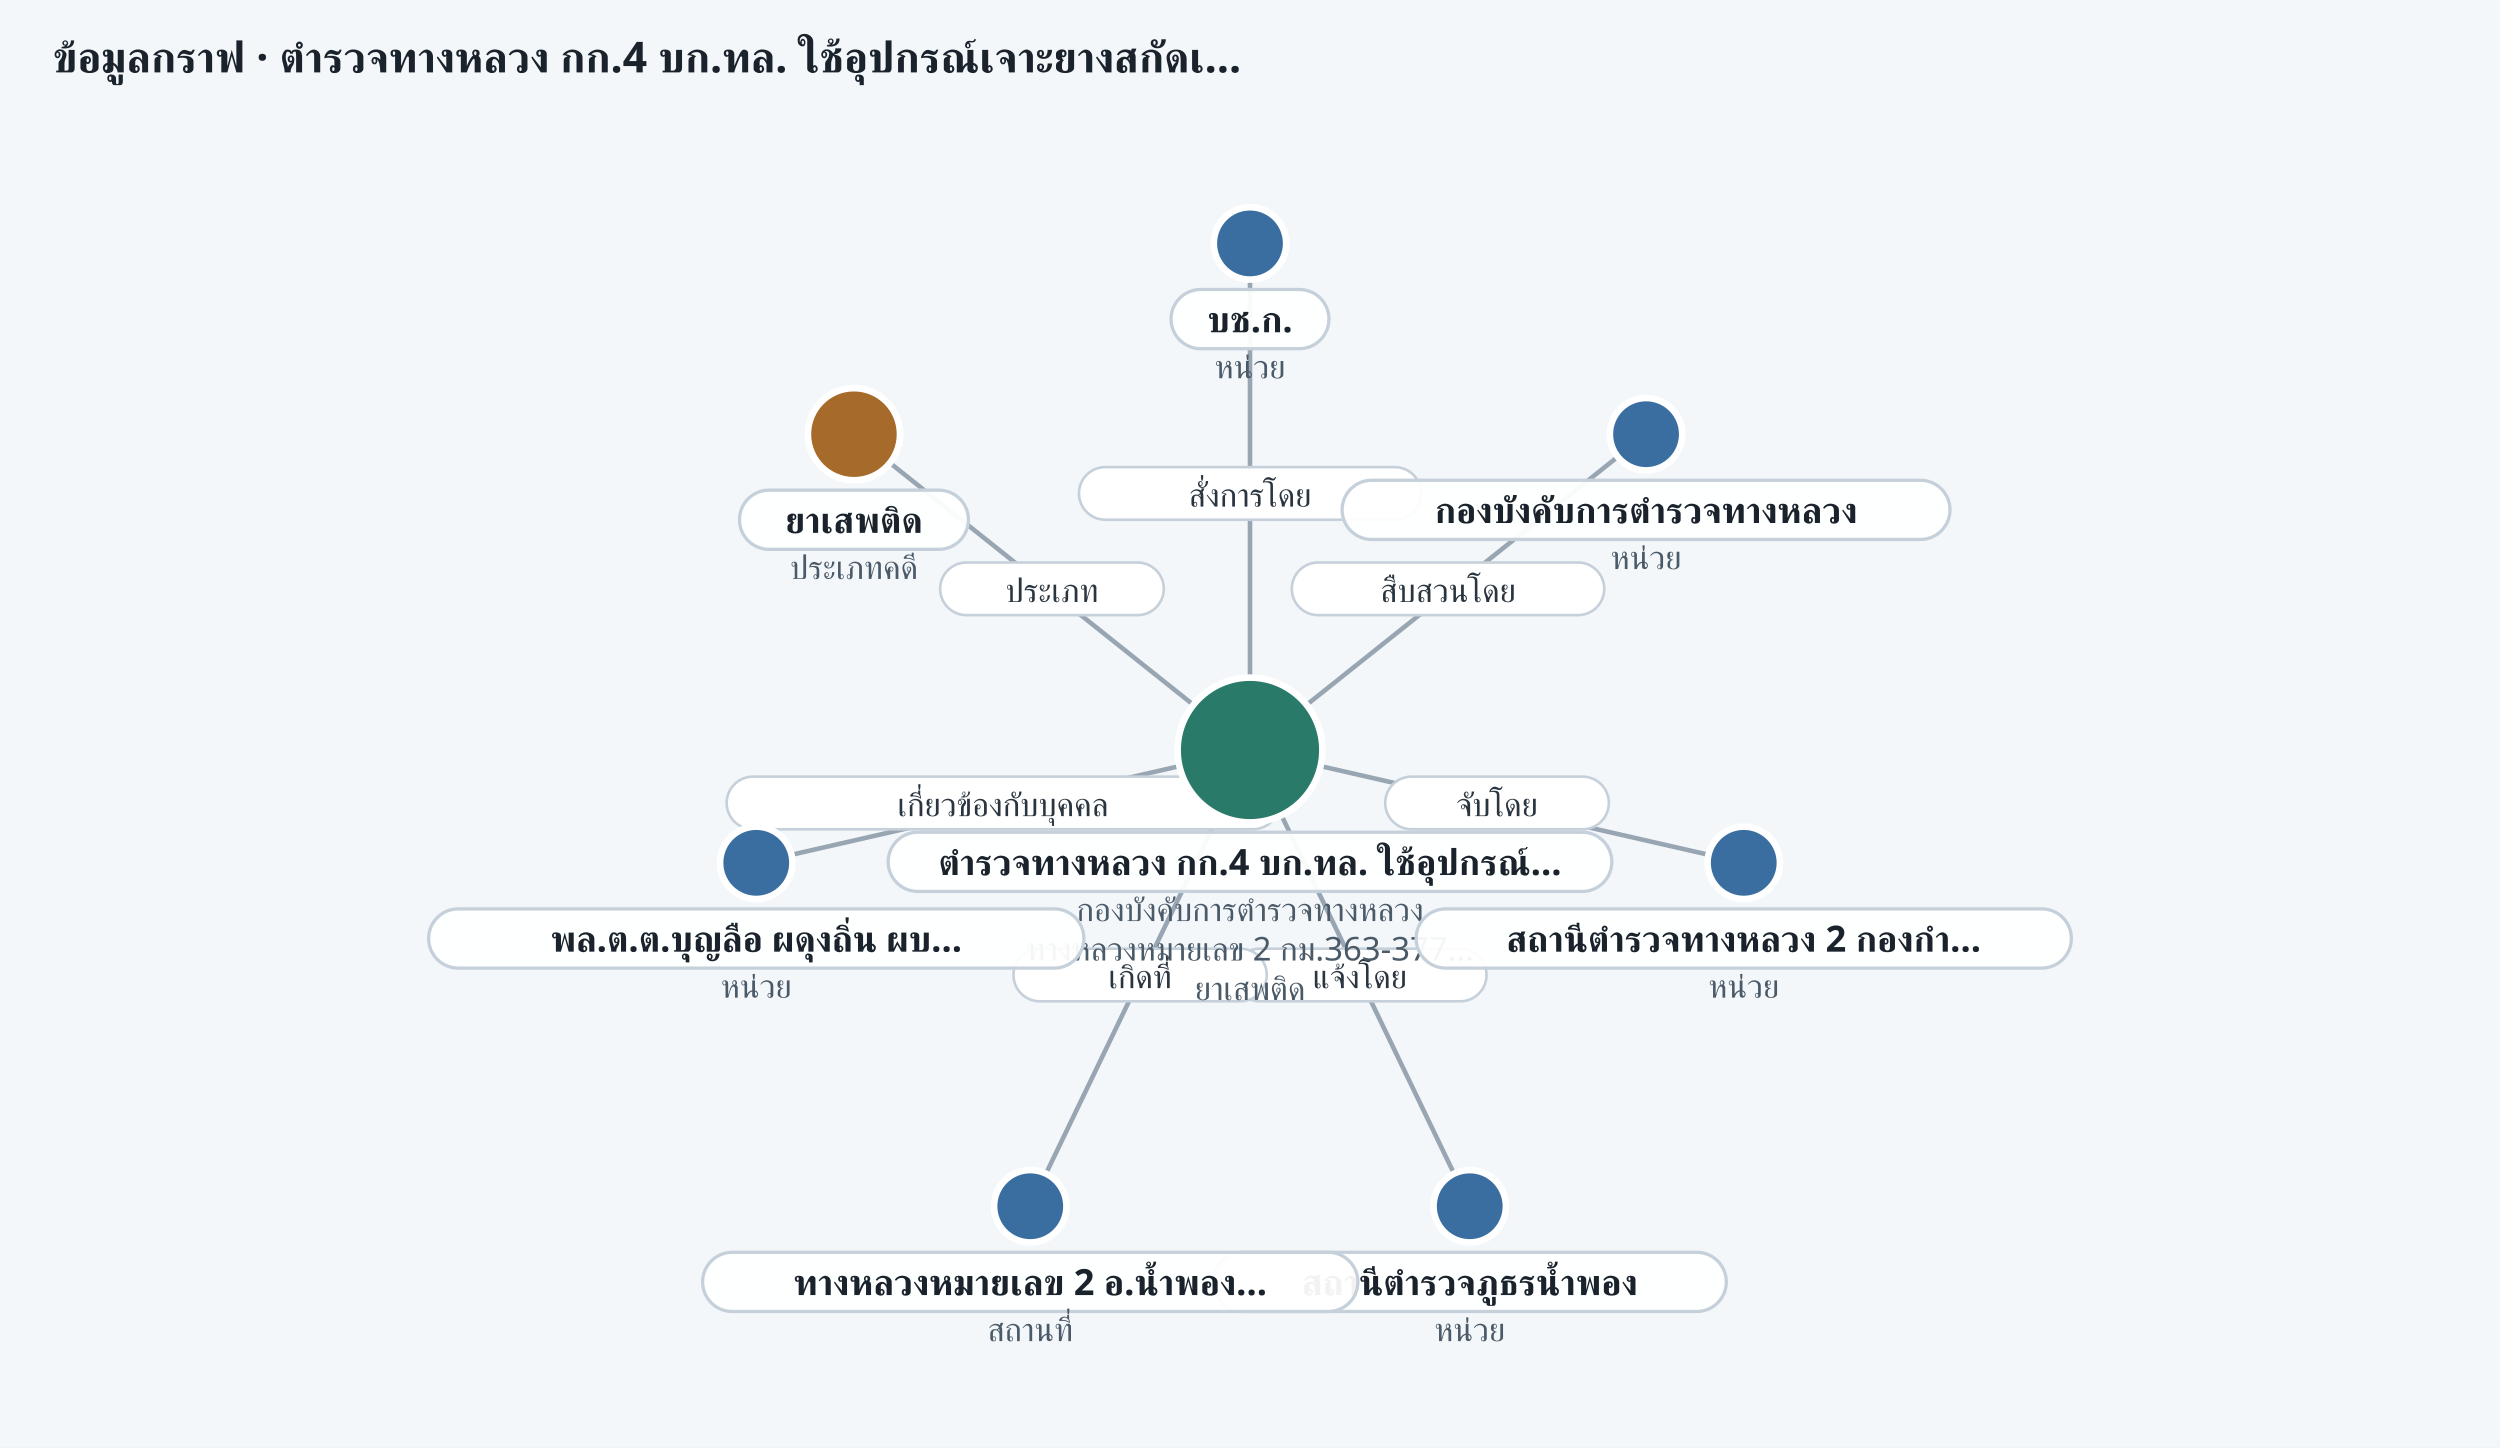
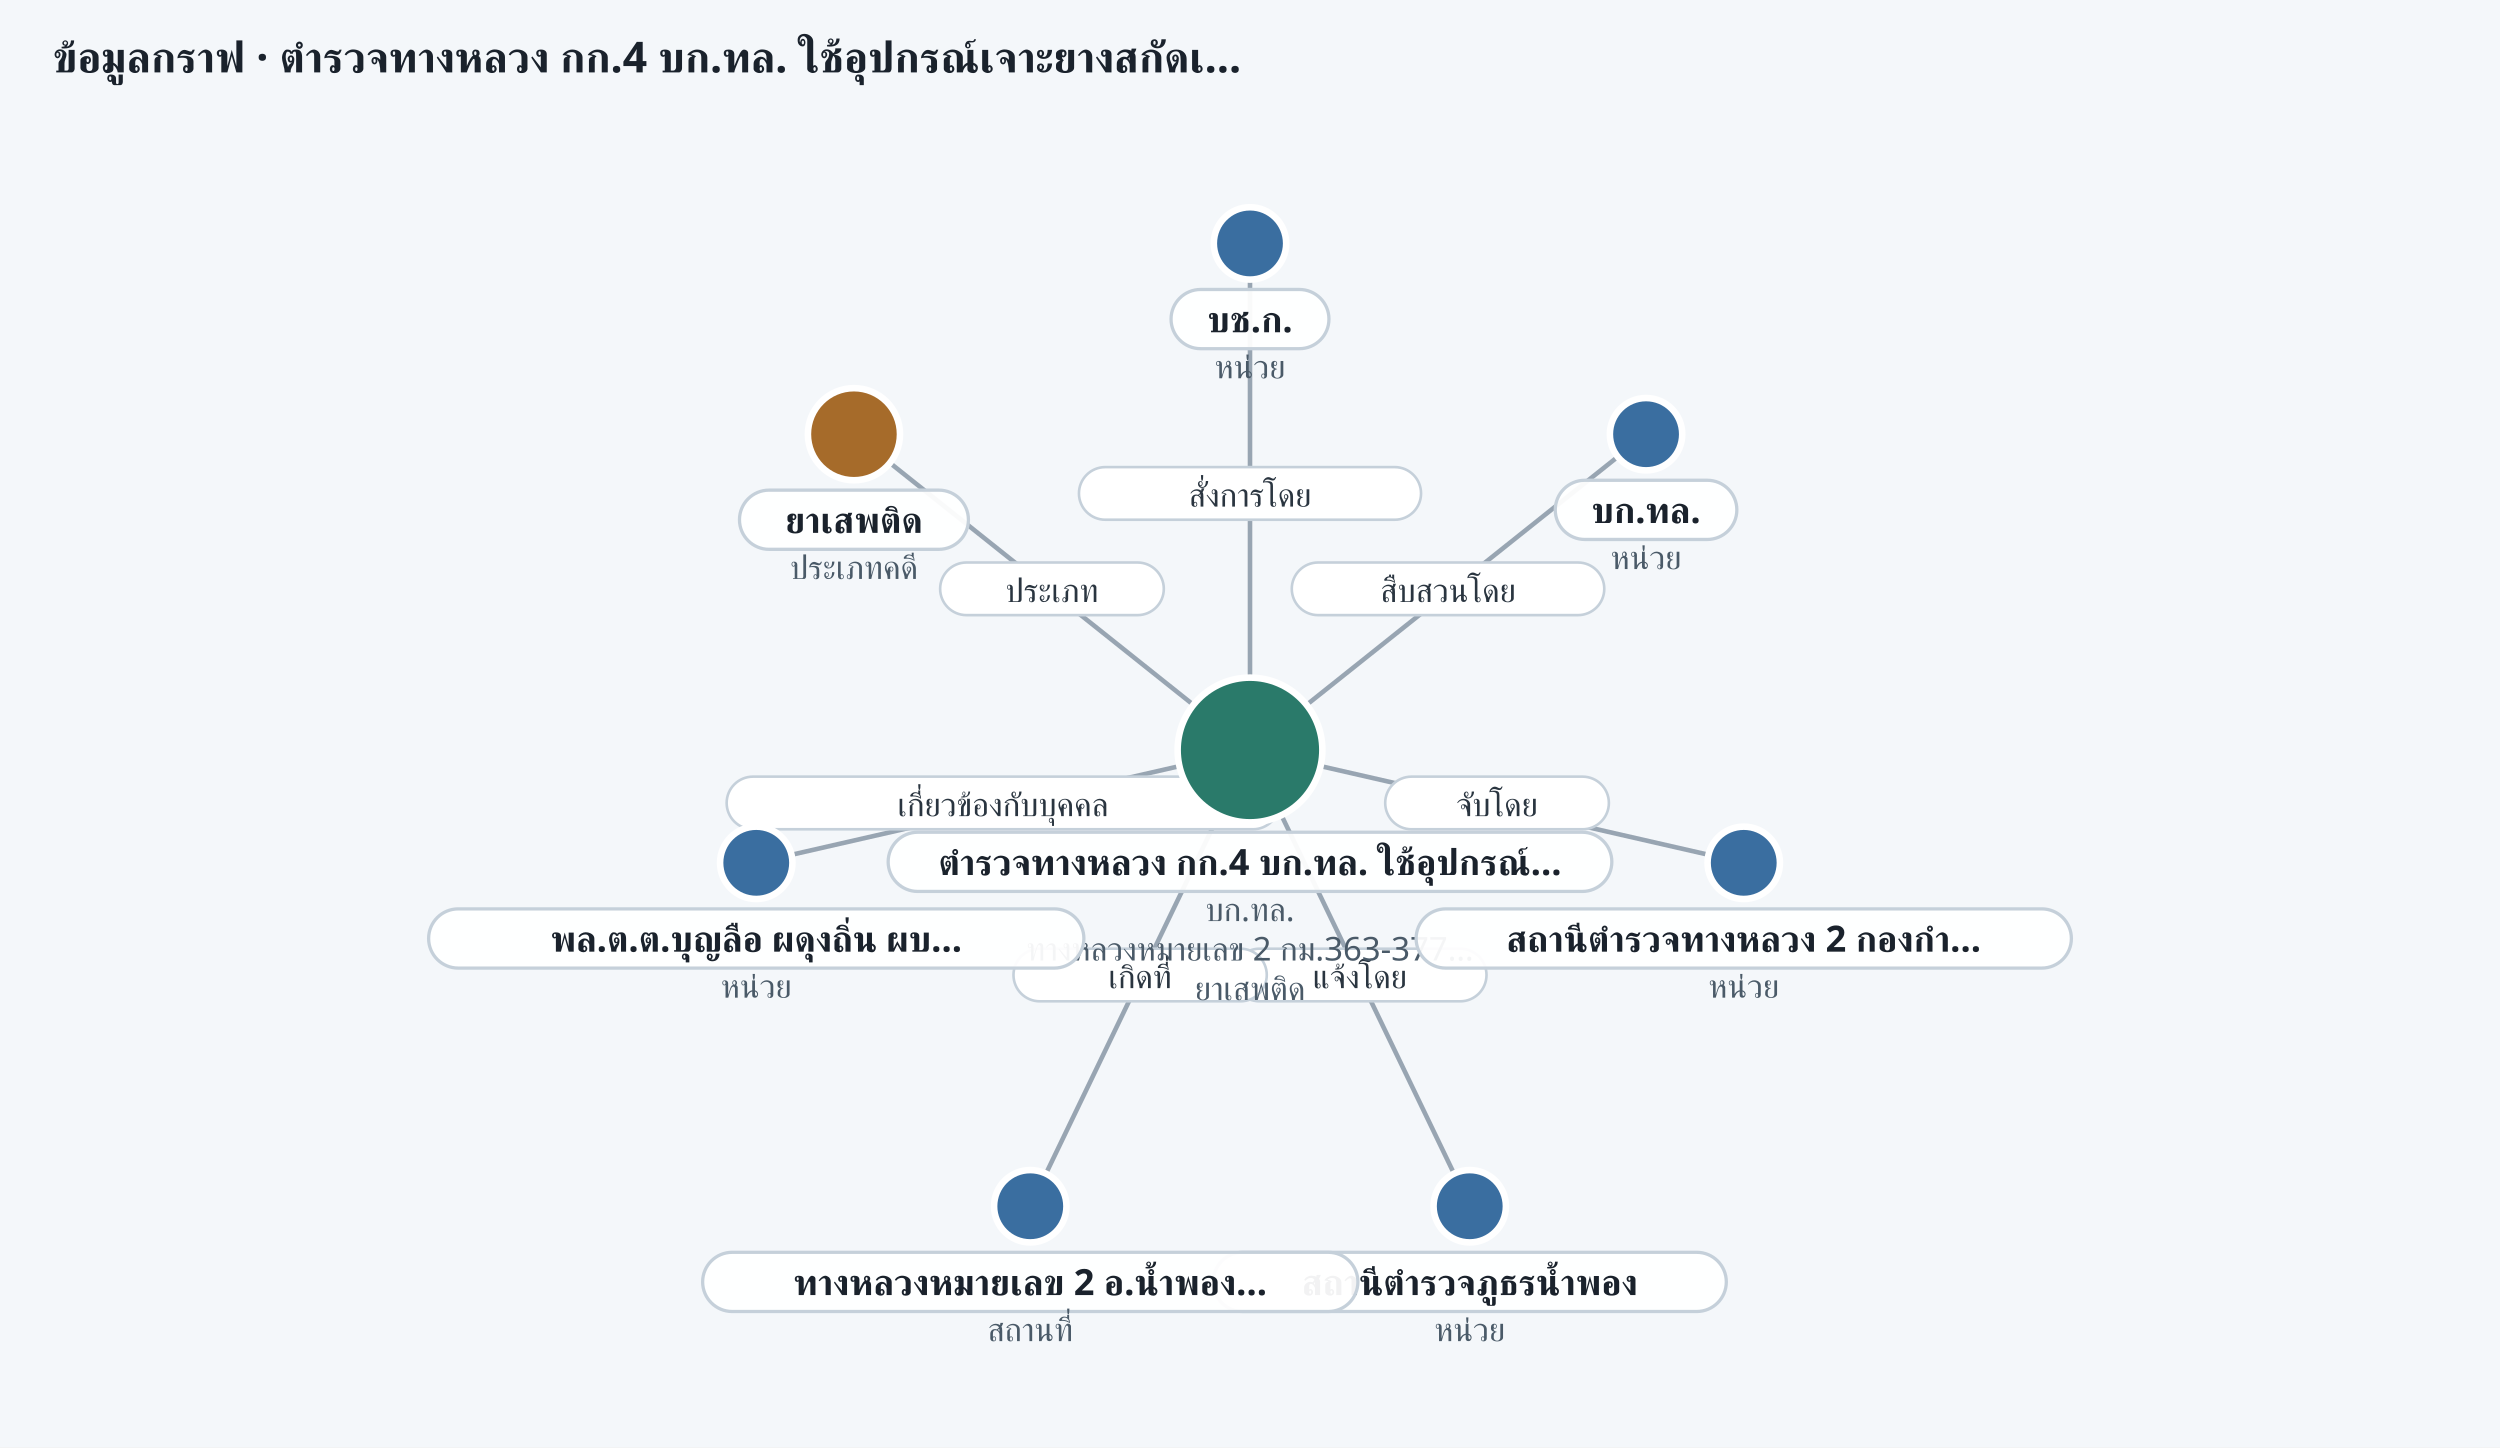
<svg xmlns="http://www.w3.org/2000/svg" width="760" height="440" viewBox="0 0 760 440" role="img" aria-label="ego graph 20261114-drug-01">
  <rect width="100%" height="100%" fill="#f4f7fa" />
  <text x="16" y="22" font-size="13" font-weight="700" fill="#1a222c" font-family="Sarabun, Anuphan, sans-serif">ข้อมูลกราฟ · ตำรวจทางหลวง กก.4 บก.ทล. ใช้อุปกรณ์เจาะยางสกัดเ…</text>
  <line x1="380.0" y1="228.0" x2="380.0" y2="74.0" stroke="#7a8a9a" stroke-width="1.4" opacity="0.75" />
  <rect x="328.0" y="142.0" width="104.0" height="16" rx="8" fill="#fff" stroke="#c5d0da" stroke-width="0.8" />
  <text x="380.0" y="154.0" text-anchor="middle" font-size="10" fill="#2a3540" font-family="Sarabun, Anuphan, sans-serif">สั่งการโดย</text>
  <line x1="380.0" y1="228.0" x2="500.4" y2="132.0" stroke="#7a8a9a" stroke-width="1.4" opacity="0.75" />
  <rect x="392.7" y="171.0" width="95.0" height="16" rx="8" fill="#fff" stroke="#c5d0da" stroke-width="0.8" />
  <text x="440.2" y="183.0" text-anchor="middle" font-size="10" fill="#2a3540" font-family="Sarabun, Anuphan, sans-serif">สืบสวนโดย</text>
  <line x1="380.0" y1="228.0" x2="530.1" y2="262.3" stroke="#7a8a9a" stroke-width="1.4" opacity="0.75" />
  <rect x="421.1" y="236.1" width="68.0" height="16" rx="8" fill="#fff" stroke="#c5d0da" stroke-width="0.8" />
  <text x="455.1" y="248.1" text-anchor="middle" font-size="10" fill="#2a3540" font-family="Sarabun, Anuphan, sans-serif">จับโดย</text>
  <line x1="380.0" y1="228.0" x2="446.8" y2="366.7" stroke="#7a8a9a" stroke-width="1.4" opacity="0.75" />
  <rect x="374.9" y="288.4" width="77.0" height="16" rx="8" fill="#fff" stroke="#c5d0da" stroke-width="0.8" />
  <text x="413.4" y="300.4" text-anchor="middle" font-size="10" fill="#2a3540" font-family="Sarabun, Anuphan, sans-serif">แจ้งโดย</text>
  <line x1="380.0" y1="228.0" x2="313.2" y2="366.7" stroke="#7a8a9a" stroke-width="1.4" opacity="0.75" />
  <rect x="308.1" y="288.4" width="77.0" height="16" rx="8" fill="#fff" stroke="#c5d0da" stroke-width="0.8" />
  <text x="346.6" y="300.4" text-anchor="middle" font-size="10" fill="#2a3540" font-family="Sarabun, Anuphan, sans-serif">เกิดที่</text>
  <line x1="380.0" y1="228.0" x2="229.9" y2="262.3" stroke="#7a8a9a" stroke-width="1.4" opacity="0.75" />
  <rect x="220.9" y="236.1" width="168.0" height="16" rx="8" fill="#fff" stroke="#c5d0da" stroke-width="0.8" />
  <text x="304.9" y="248.1" text-anchor="middle" font-size="10" fill="#2a3540" font-family="Sarabun, Anuphan, sans-serif">เกี่ยวข้องกับบุคคล</text>
  <line x1="380.0" y1="228.0" x2="259.6" y2="132.0" stroke="#7a8a9a" stroke-width="1.4" opacity="0.75" />
  <rect x="285.8" y="171.0" width="68.0" height="16" rx="8" fill="#fff" stroke="#c5d0da" stroke-width="0.8" />
  <text x="319.8" y="183.0" text-anchor="middle" font-size="10" fill="#2a3540" font-family="Sarabun, Anuphan, sans-serif">ประเภท</text>
  <circle cx="380.0" cy="228.0" r="22" fill="#2a7a6a" stroke="#fff" stroke-width="2" />
  <rect x="270.0" y="253.0" width="220.0" height="18" rx="9" fill="rgba(255,255,255,0.94)" stroke="#c5d0da" />
  <text x="380.0" y="266.0" text-anchor="middle" font-size="11" font-weight="600" fill="#1a222c" font-family="Sarabun, Anuphan, sans-serif">ตำรวจทางหลวง กก.4 บก.ทล. ใช้อุปกรณ์…</text>
-   <text x="380.0" y="280.0" text-anchor="middle" font-size="10" fill="#4a5a68" font-family="Sarabun, Anuphan, sans-serif">กองบังคับการตำรวจทางหลวง</text>
+   <text x="380.0" y="280.0" text-anchor="middle" font-size="10" fill="#4a5a68" font-family="Sarabun, Anuphan, sans-serif">บก.ทล.</text>
  <text x="380.0" y="292.0" text-anchor="middle" font-size="10" fill="#4a5a68" font-family="Sarabun, Anuphan, sans-serif">ทางหลวงหมายเลข 2 กม.363-377…</text>
  <text x="380.0" y="304.0" text-anchor="middle" font-size="10" fill="#4a5a68" font-family="Sarabun, Anuphan, sans-serif">ยาเสพติด</text>
  <circle cx="380.0" cy="74.0" r="11" fill="#3a6ea0" stroke="#fff" stroke-width="2" />
  <rect x="356.0" y="88.0" width="48.0" height="18" rx="9" fill="rgba(255,255,255,0.94)" stroke="#c5d0da" />
  <text x="380.0" y="101.0" text-anchor="middle" font-size="11" font-weight="600" fill="#1a222c" font-family="Sarabun, Anuphan, sans-serif">บช.ก.</text>
  <text x="380.0" y="115.0" text-anchor="middle" font-size="10" fill="#4a5a68" font-family="Sarabun, Anuphan, sans-serif">หน่วย</text>
  <circle cx="500.4" cy="132.0" r="11" fill="#3a6ea0" stroke="#fff" stroke-width="2" />
-   <rect x="408.0" y="146.0" width="184.8" height="18" rx="9" fill="rgba(255,255,255,0.94)" stroke="#c5d0da" />
-   <text x="500.4" y="159.0" text-anchor="middle" font-size="11" font-weight="600" fill="#1a222c" font-family="Sarabun, Anuphan, sans-serif">กองบังคับการตำรวจทางหลวง</text>
+   <rect x="472.8" y="146.0" width="55.2" height="18" rx="9" fill="rgba(255,255,255,0.94)" stroke="#c5d0da" />
+   <text x="500.4" y="159.0" text-anchor="middle" font-size="11" font-weight="600" fill="#1a222c" font-family="Sarabun, Anuphan, sans-serif">บก.ทล.</text>
  <text x="500.4" y="173.0" text-anchor="middle" font-size="10" fill="#4a5a68" font-family="Sarabun, Anuphan, sans-serif">หน่วย</text>
  <circle cx="530.1" cy="262.3" r="11" fill="#3a6ea0" stroke="#fff" stroke-width="2" />
  <rect x="430.5" y="276.3" width="199.2" height="18" rx="9" fill="rgba(255,255,255,0.94)" stroke="#c5d0da" />
  <text x="530.1" y="289.3" text-anchor="middle" font-size="11" font-weight="600" fill="#1a222c" font-family="Sarabun, Anuphan, sans-serif">สถานีตำรวจทางหลวง 2 กองกำ…</text>
  <text x="530.1" y="303.3" text-anchor="middle" font-size="10" fill="#4a5a68" font-family="Sarabun, Anuphan, sans-serif">หน่วย</text>
  <circle cx="446.8" cy="366.7" r="11" fill="#3a6ea0" stroke="#fff" stroke-width="2" />
  <rect x="368.8" y="380.7" width="156.0" height="18" rx="9" fill="rgba(255,255,255,0.94)" stroke="#c5d0da" />
  <text x="446.8" y="393.7" text-anchor="middle" font-size="11" font-weight="600" fill="#1a222c" font-family="Sarabun, Anuphan, sans-serif">สถานีตำรวจภูธรน้ำพอง</text>
  <text x="446.8" y="407.7" text-anchor="middle" font-size="10" fill="#4a5a68" font-family="Sarabun, Anuphan, sans-serif">หน่วย</text>
  <circle cx="313.2" cy="366.7" r="11" fill="#3a6ea0" stroke="#fff" stroke-width="2" />
  <rect x="213.6" y="380.7" width="199.2" height="18" rx="9" fill="rgba(255,255,255,0.94)" stroke="#c5d0da" />
  <text x="313.2" y="393.7" text-anchor="middle" font-size="11" font-weight="600" fill="#1a222c" font-family="Sarabun, Anuphan, sans-serif">ทางหลวงหมายเลข 2 อ.น้ำพอง…</text>
  <text x="313.2" y="407.7" text-anchor="middle" font-size="10" fill="#4a5a68" font-family="Sarabun, Anuphan, sans-serif">สถานที่</text>
  <circle cx="229.9" cy="262.3" r="11" fill="#3a6ea0" stroke="#fff" stroke-width="2" />
  <rect x="130.3" y="276.3" width="199.2" height="18" rx="9" fill="rgba(255,255,255,0.94)" stroke="#c5d0da" />
  <text x="229.9" y="289.3" text-anchor="middle" font-size="11" font-weight="600" fill="#1a222c" font-family="Sarabun, Anuphan, sans-serif">พล.ต.ต.บุญลือ ผดุงถิ่น ผบ…</text>
  <text x="229.9" y="303.3" text-anchor="middle" font-size="10" fill="#4a5a68" font-family="Sarabun, Anuphan, sans-serif">หน่วย</text>
  <circle cx="259.6" cy="132.0" r="14" fill="#a66b2a" stroke="#fff" stroke-width="2" />
  <rect x="224.8" y="149.0" width="69.6" height="18" rx="9" fill="rgba(255,255,255,0.94)" stroke="#c5d0da" />
  <text x="259.6" y="162.0" text-anchor="middle" font-size="11" font-weight="600" fill="#1a222c" font-family="Sarabun, Anuphan, sans-serif">ยาเสพติด</text>
  <text x="259.6" y="176.0" text-anchor="middle" font-size="10" fill="#4a5a68" font-family="Sarabun, Anuphan, sans-serif">ประเภทคดี</text>
</svg>
